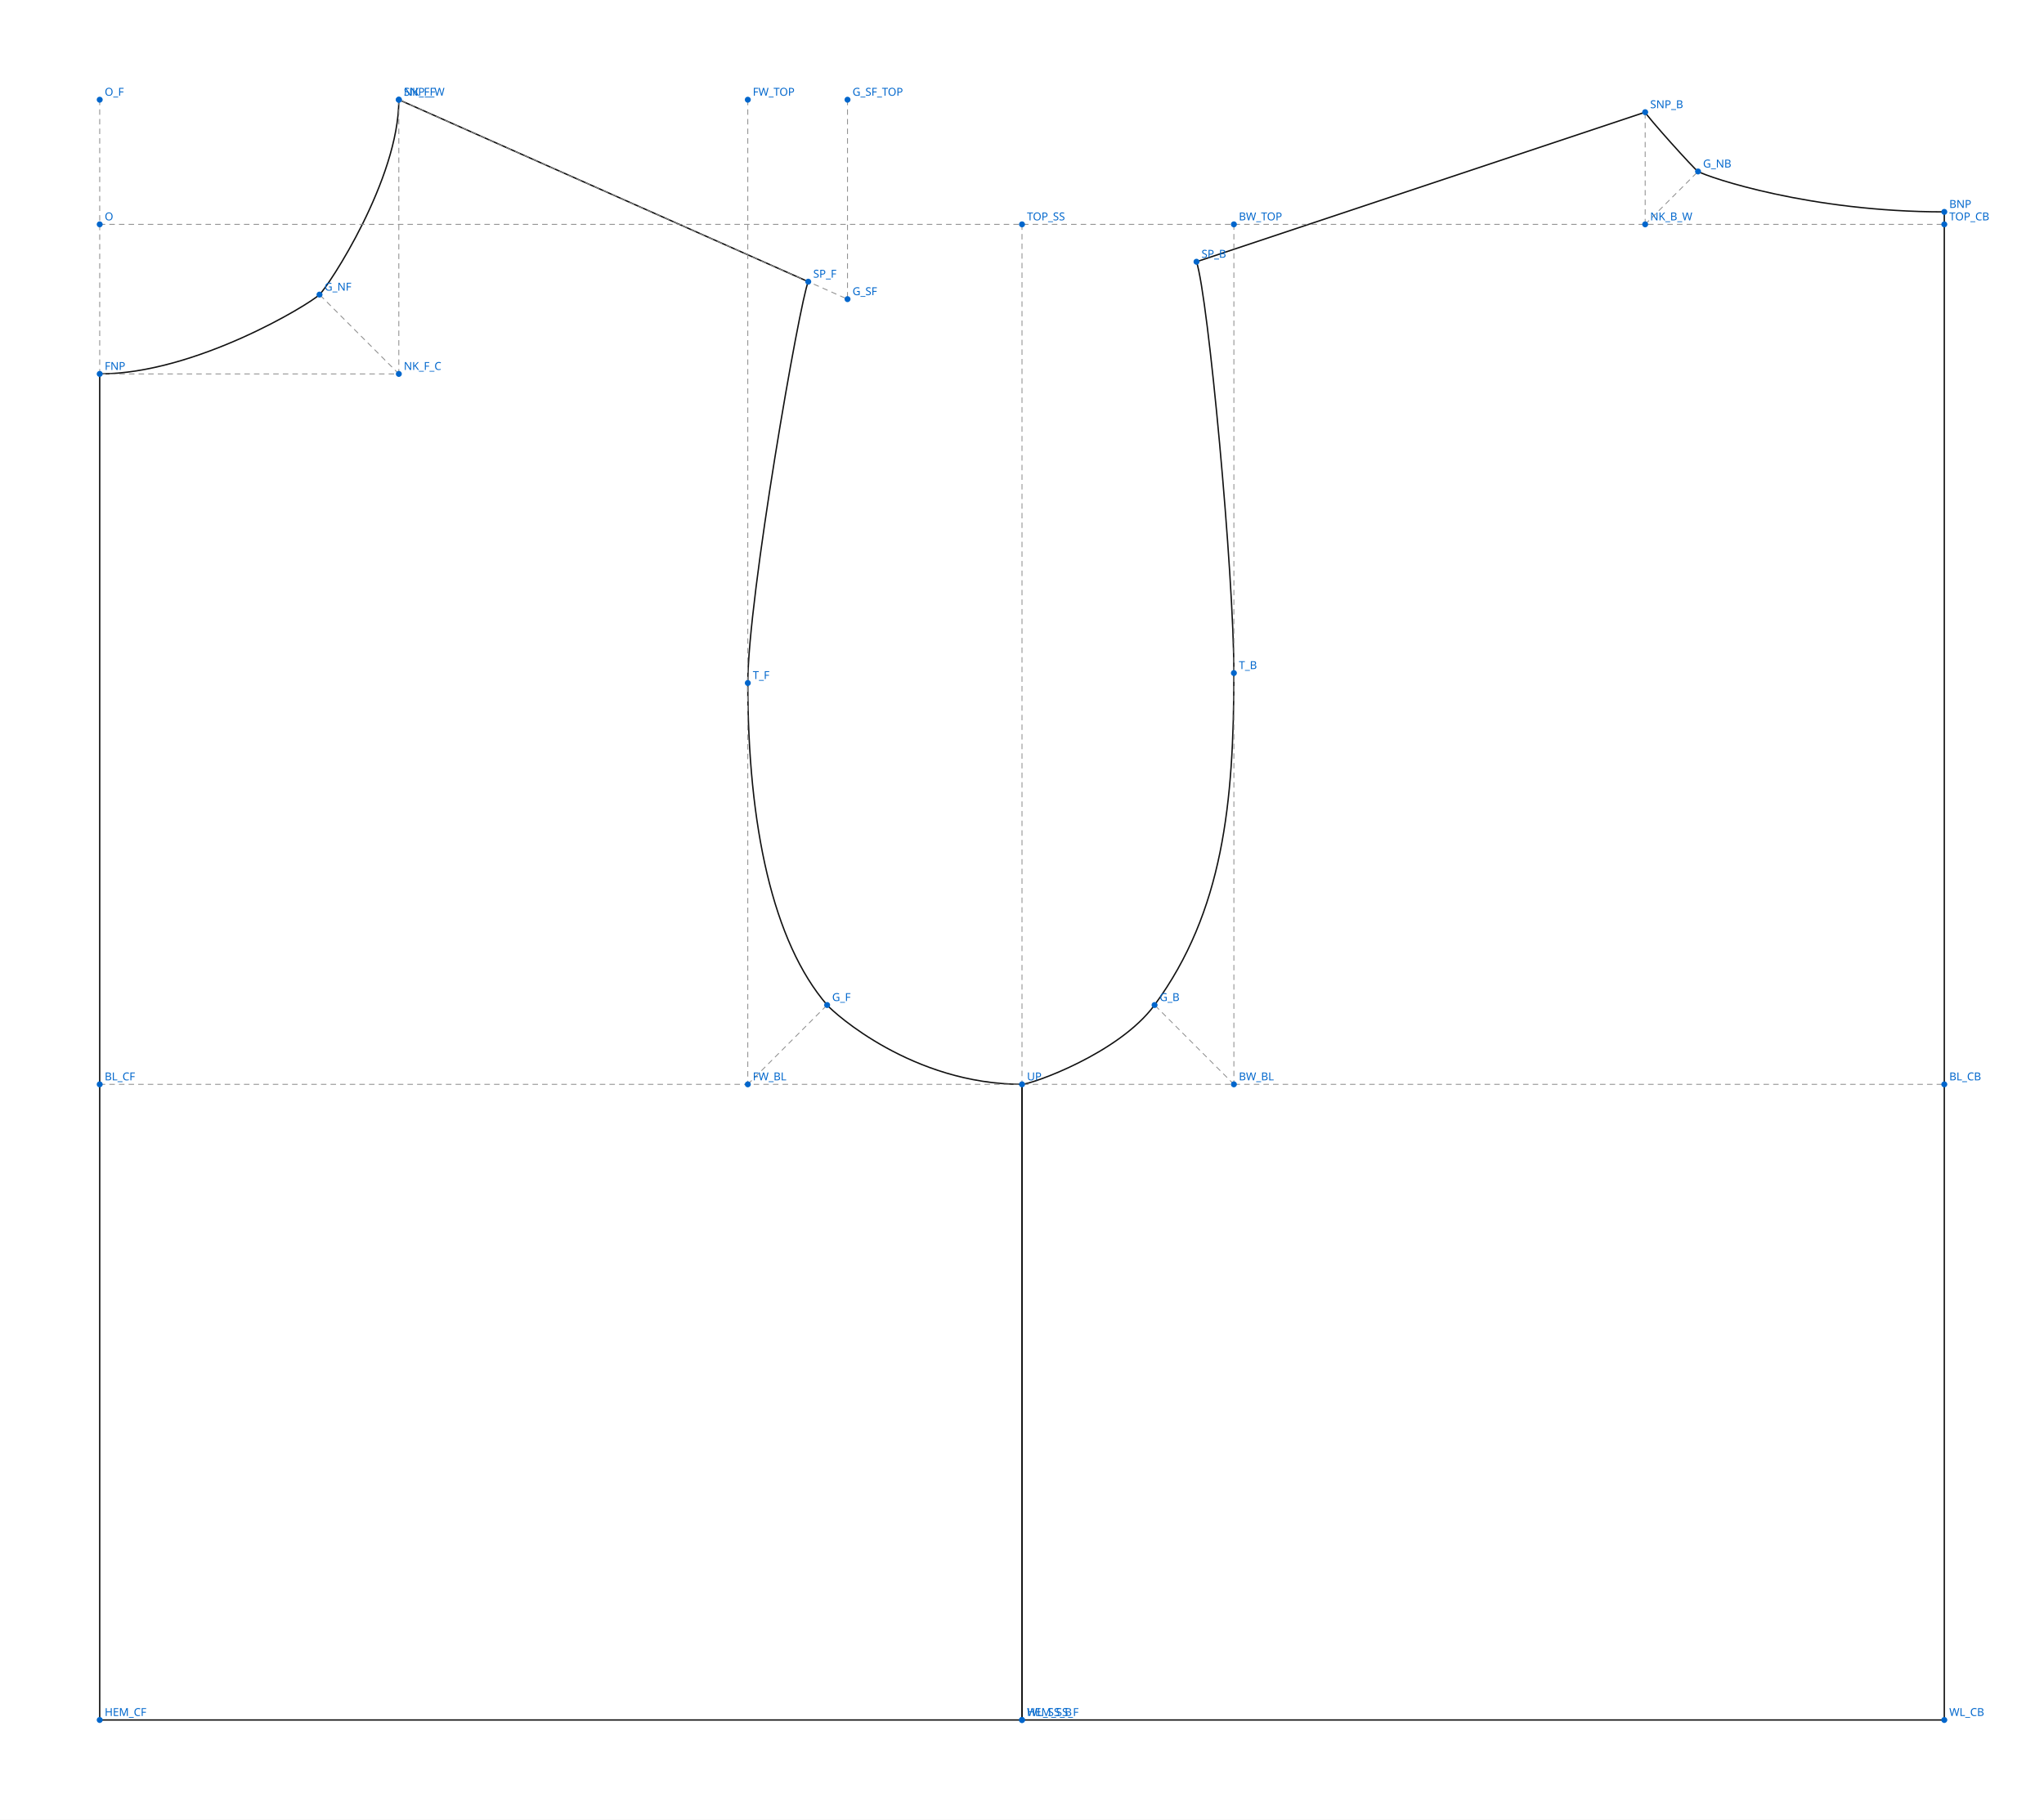
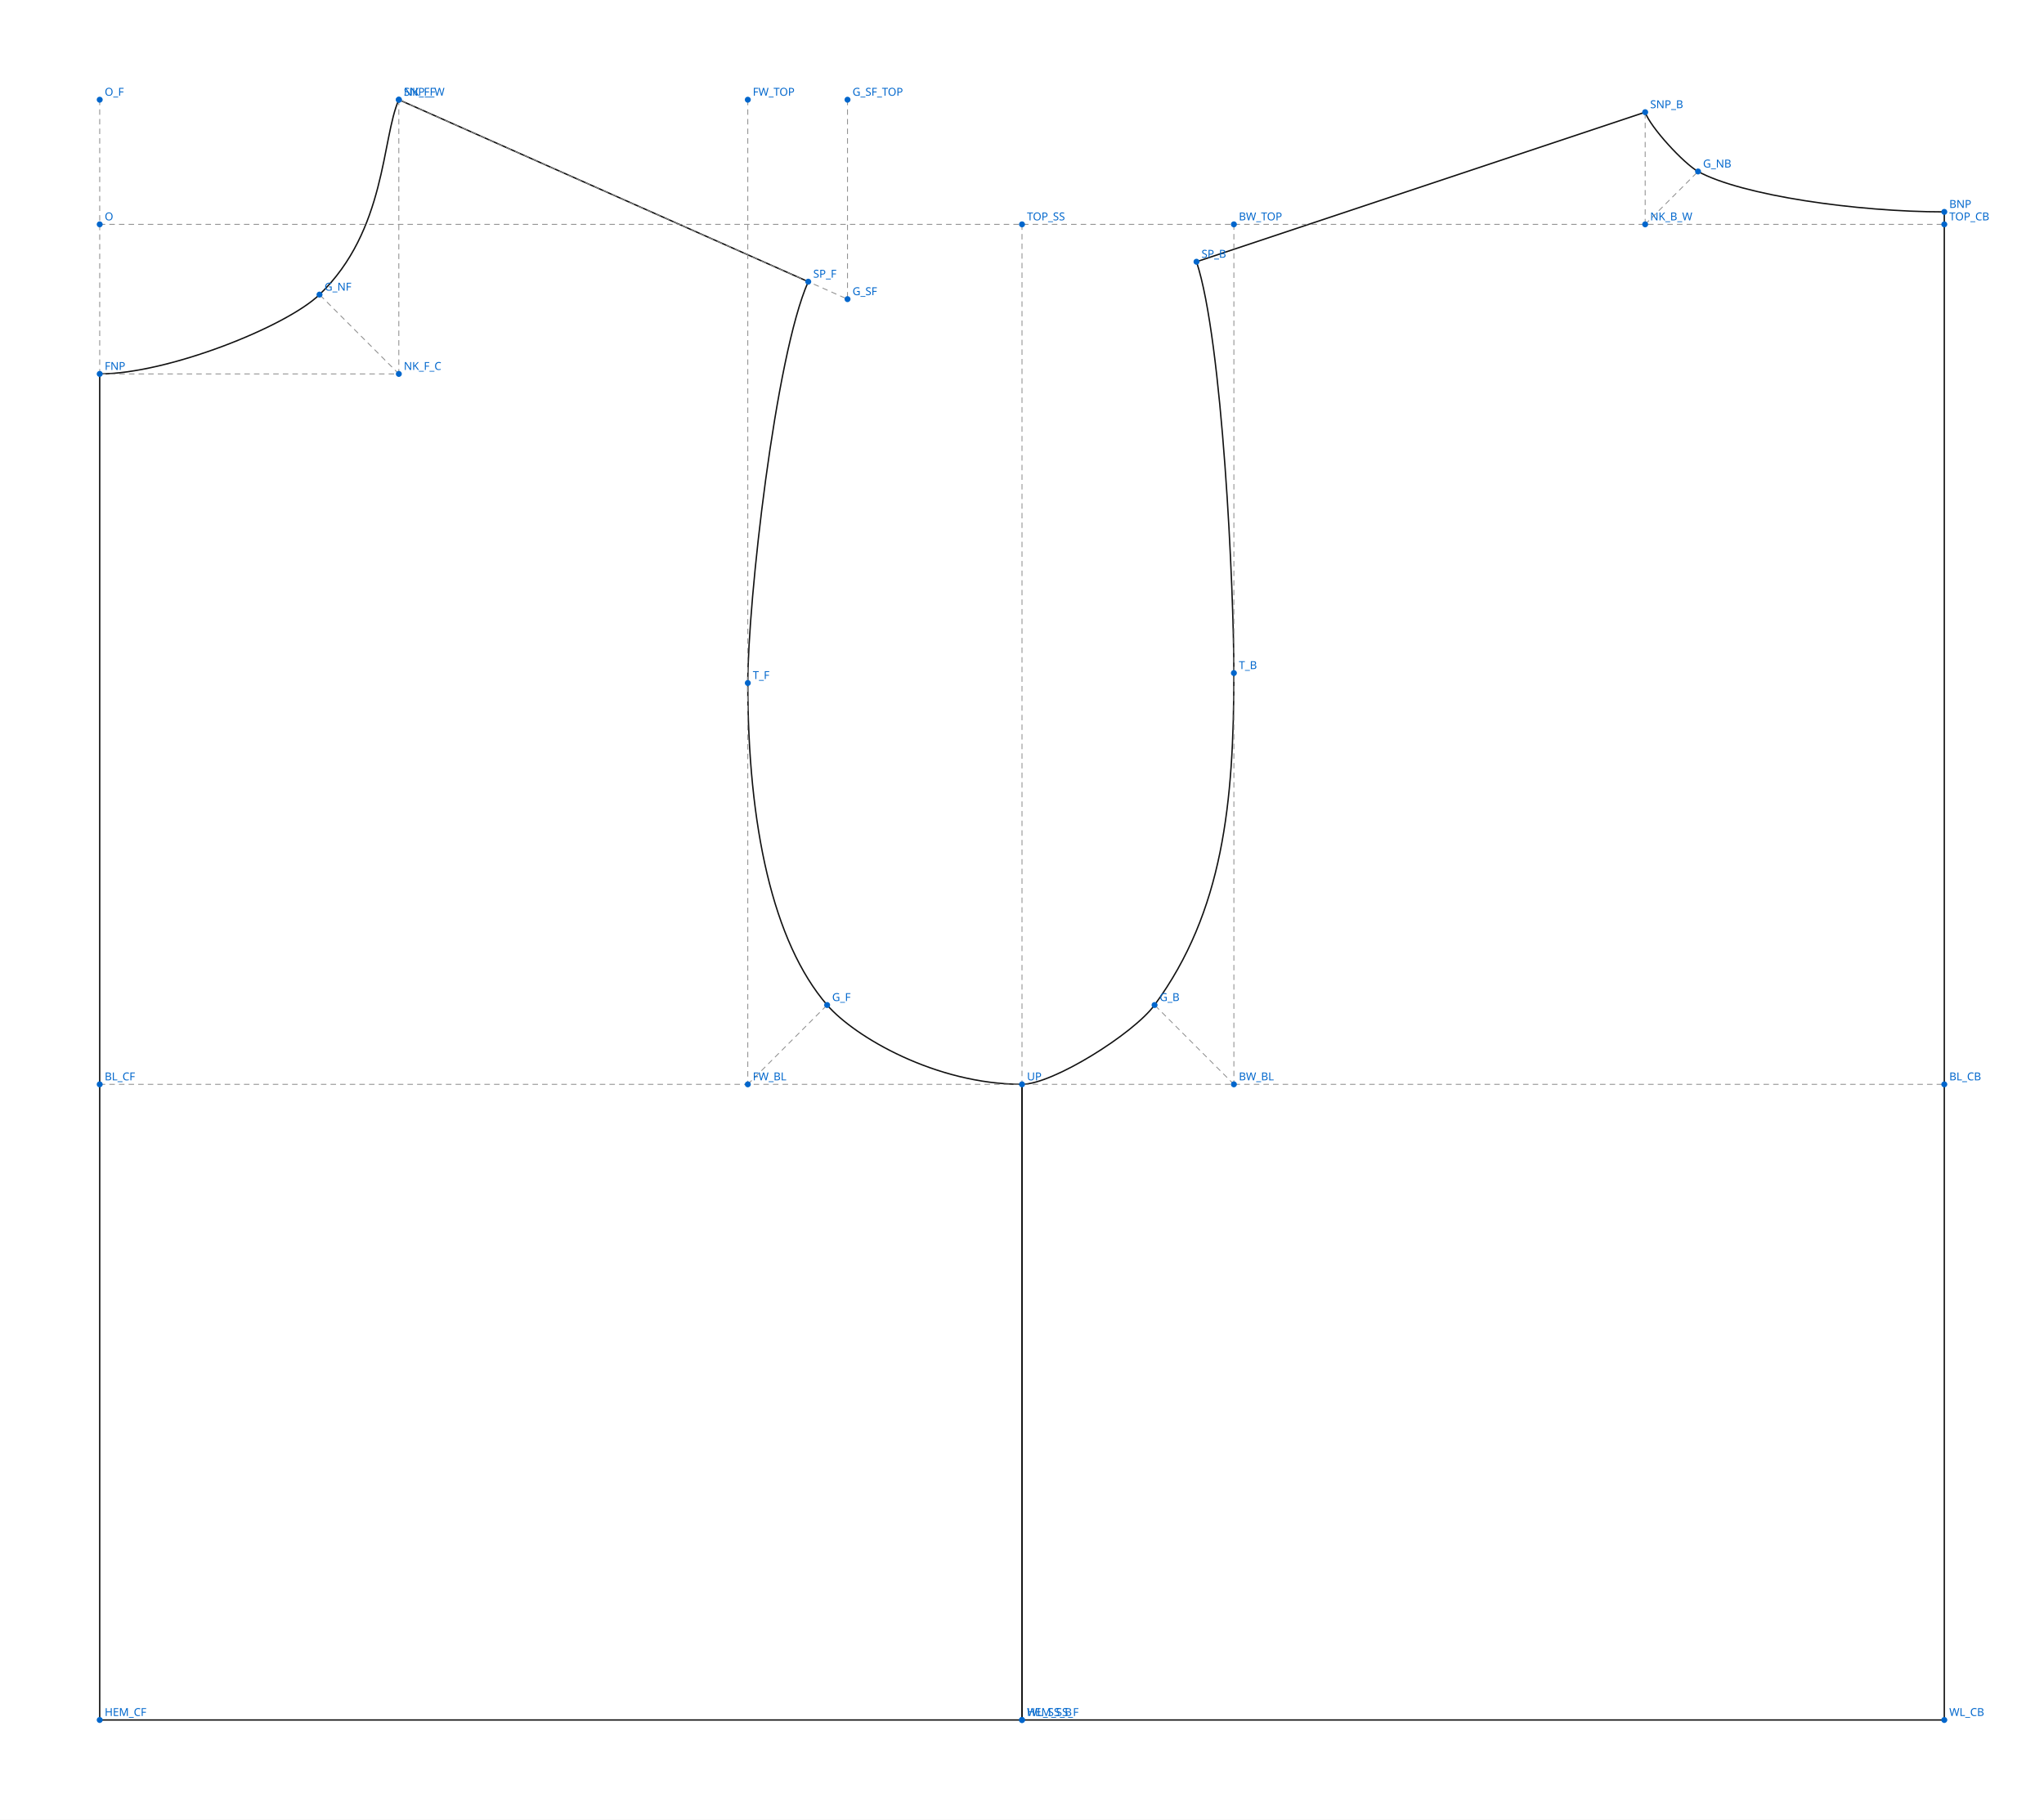
<svg xmlns="http://www.w3.org/2000/svg" width="520.7mm" height="463.55mm" viewBox="0 0 520.7 463.55">
  <rect width="100%" height="100%" fill="white" />
  <g id="outline" fill="none" stroke="#111" stroke-width="0.35">
    <path d="M25.4 95.25L25.4 438.15" />
-     <path d="M101.6 25.4C101.6 45.768 83.714 72.817 81.394 75.044C78.819 77.519 49.807 95.25 25.4 95.25" />
+     <path d="M101.6 25.4C97.246 35.196 98.402 58.707 81.394 75.044C72.808 83.292 42.663 95.25 25.4 95.25" />
    <path d="M101.6 25.4L205.896 71.754" />
-     <path d="M205.896 71.754C203.796 76.478 190.5 152.278 190.5 173.989C190.5 210.317 196.892 240.042 210.706 256.019C212.458 258.047 232.479 276.225 260.35 276.225" />
+     <path d="M205.896 71.754C197.498 90.649 190.5 153.312 190.5 173.989C190.5 210.317 196.892 240.042 210.706 256.019C217.717 264.129 238.374 276.225 260.35 276.225" />
    <path d="M25.4 438.15L260.35 438.15" />
    <path d="M495.3 53.975L495.3 438.15" />
-     <path d="M419.1 28.575C419.42 29.535 431.684 43.192 432.57 43.68C435.356 45.211 460.973 53.975 495.3 53.975" />
-     <path d="M304.8 66.675C307.794 75.658 314.325 146.2 314.325 171.45C314.325 204.491 311.609 232.185 294.119 256.019C285.04 268.393 262.711 276.225 260.35 276.225" />
+     <path d="M419.1 28.575C420.38 32.415 429.023 41.73 432.57 43.68C443.712 49.804 473.051 53.975 495.3 53.975" />
+     <path d="M304.8 66.675C311.454 86.637 314.325 150.409 314.325 171.45C314.325 204.491 311.609 232.185 294.119 256.019C288.765 263.317 268.221 276.225 260.35 276.225" />
    <path d="M260.35 276.225L260.35 438.15" />
    <path d="M260.35 438.15L495.3 438.15" />
    <path d="M260.35 276.225L260.35 438.15" />
    <path d="M419.1 28.575L304.8 66.675" />
  </g>
  <g id="construction" fill="none" stroke="#888" stroke-width="0.21" stroke-dasharray="1.4,1.05">
    <path d="M25.4 57.15L495.3 57.15" />
    <path d="M25.4 276.225L495.3 276.225" />
    <path d="M260.35 57.15L260.35 276.225" />
    <path d="M190.5 25.4L190.5 276.225" />
    <path d="M314.325 57.15L314.325 276.225" />
    <path d="M25.4 25.4L25.4 95.25" />
    <path d="M101.6 25.4L101.6 95.25L25.4 95.25" />
    <path d="M101.6 95.25L81.394 75.044" />
    <path d="M419.1 57.15L419.1 28.575" />
    <path d="M419.1 57.15L432.57 43.68" />
    <path d="M215.9 25.4L215.9 76.2L101.6 25.4" />
    <path d="M190.5 276.225L210.706 256.019" />
    <path d="M314.325 276.225L294.119 256.019" />
  </g>
  <g id="points" font-size="2.794" font-family="sans-serif" fill="#06c">
    <circle cx="25.4" cy="57.15" r="0.762" fill="#06c" />
    <text x="26.67" y="56.134">O</text>
    <circle cx="25.4" cy="25.4" r="0.762" fill="#06c" />
    <text x="26.67" y="24.384">O_F</text>
    <circle cx="260.35" cy="57.15" r="0.762" fill="#06c" />
    <text x="261.62" y="56.134">TOP_SS</text>
    <circle cx="495.3" cy="57.15" r="0.762" fill="#06c" />
    <text x="496.57" y="56.134">TOP_CB</text>
    <circle cx="25.4" cy="276.225" r="0.762" fill="#06c" />
    <text x="26.67" y="275.209">BL_CF</text>
    <circle cx="260.35" cy="276.225" r="0.762" fill="#06c" />
    <text x="261.62" y="275.209">UP</text>
    <circle cx="495.3" cy="276.225" r="0.762" fill="#06c" />
    <text x="496.57" y="275.209">BL_CB</text>
    <circle cx="495.3" cy="438.15" r="0.762" fill="#06c" />
    <text x="496.57" y="437.134">WL_CB</text>
    <circle cx="260.35" cy="438.15" r="0.762" fill="#06c" />
    <text x="261.62" y="437.134">WL_SS_B</text>
    <circle cx="25.4" cy="438.15" r="0.762" fill="#06c" />
    <text x="26.67" y="437.134">HEM_CF</text>
    <circle cx="260.35" cy="438.15" r="0.762" fill="#06c" />
    <text x="261.62" y="437.134">HEM_SS_F</text>
    <circle cx="101.6" cy="25.4" r="0.762" fill="#06c" />
    <text x="102.87" y="24.384">NK_F_W</text>
    <circle cx="101.6" cy="25.4" r="0.762" fill="#06c" />
    <text x="102.87" y="24.384">SNP_F</text>
    <circle cx="25.4" cy="95.25" r="0.762" fill="#06c" />
    <text x="26.67" y="94.234">FNP</text>
    <circle cx="101.6" cy="95.25" r="0.762" fill="#06c" />
    <text x="102.87" y="94.234">NK_F_C</text>
    <circle cx="81.394" cy="75.044" r="0.762" fill="#06c" />
    <text x="82.664" y="74.028">G_NF</text>
    <circle cx="495.3" cy="53.975" r="0.762" fill="#06c" />
    <text x="496.57" y="52.959">BNP</text>
    <circle cx="419.1" cy="57.15" r="0.762" fill="#06c" />
    <text x="420.37" y="56.134">NK_B_W</text>
    <circle cx="419.1" cy="28.575" r="0.762" fill="#06c" />
    <text x="420.37" y="27.559">SNP_B</text>
    <circle cx="432.57" cy="43.68" r="0.762" fill="#06c" />
    <text x="433.84" y="42.664">G_NB</text>
    <circle cx="304.8" cy="66.675" r="0.762" fill="#06c" />
    <text x="306.07" y="65.659">SP_B</text>
    <circle cx="215.9" cy="25.4" r="0.762" fill="#06c" />
    <text x="217.17" y="24.384">G_SF_TOP</text>
    <circle cx="215.9" cy="76.2" r="0.762" fill="#06c" />
    <text x="217.17" y="75.184">G_SF</text>
    <circle cx="205.896" cy="71.754" r="0.762" fill="#06c" />
    <text x="207.166" y="70.738">SP_F</text>
    <circle cx="190.5" cy="25.4" r="0.762" fill="#06c" />
    <text x="191.77" y="24.384">FW_TOP</text>
    <circle cx="190.5" cy="276.225" r="0.762" fill="#06c" />
    <text x="191.77" y="275.209">FW_BL</text>
    <circle cx="314.325" cy="57.15" r="0.762" fill="#06c" />
    <text x="315.595" y="56.134">BW_TOP</text>
    <circle cx="314.325" cy="276.225" r="0.762" fill="#06c" />
    <text x="315.595" y="275.209">BW_BL</text>
    <circle cx="190.5" cy="173.989" r="0.762" fill="#06c" />
    <text x="191.77" y="172.973">T_F</text>
    <circle cx="210.706" cy="256.019" r="0.762" fill="#06c" />
    <text x="211.976" y="255.003">G_F</text>
    <circle cx="314.325" cy="171.45" r="0.762" fill="#06c" />
    <text x="315.595" y="170.434">T_B</text>
    <circle cx="294.119" cy="256.019" r="0.762" fill="#06c" />
    <text x="295.389" y="255.003">G_B</text>
  </g>
</svg>
